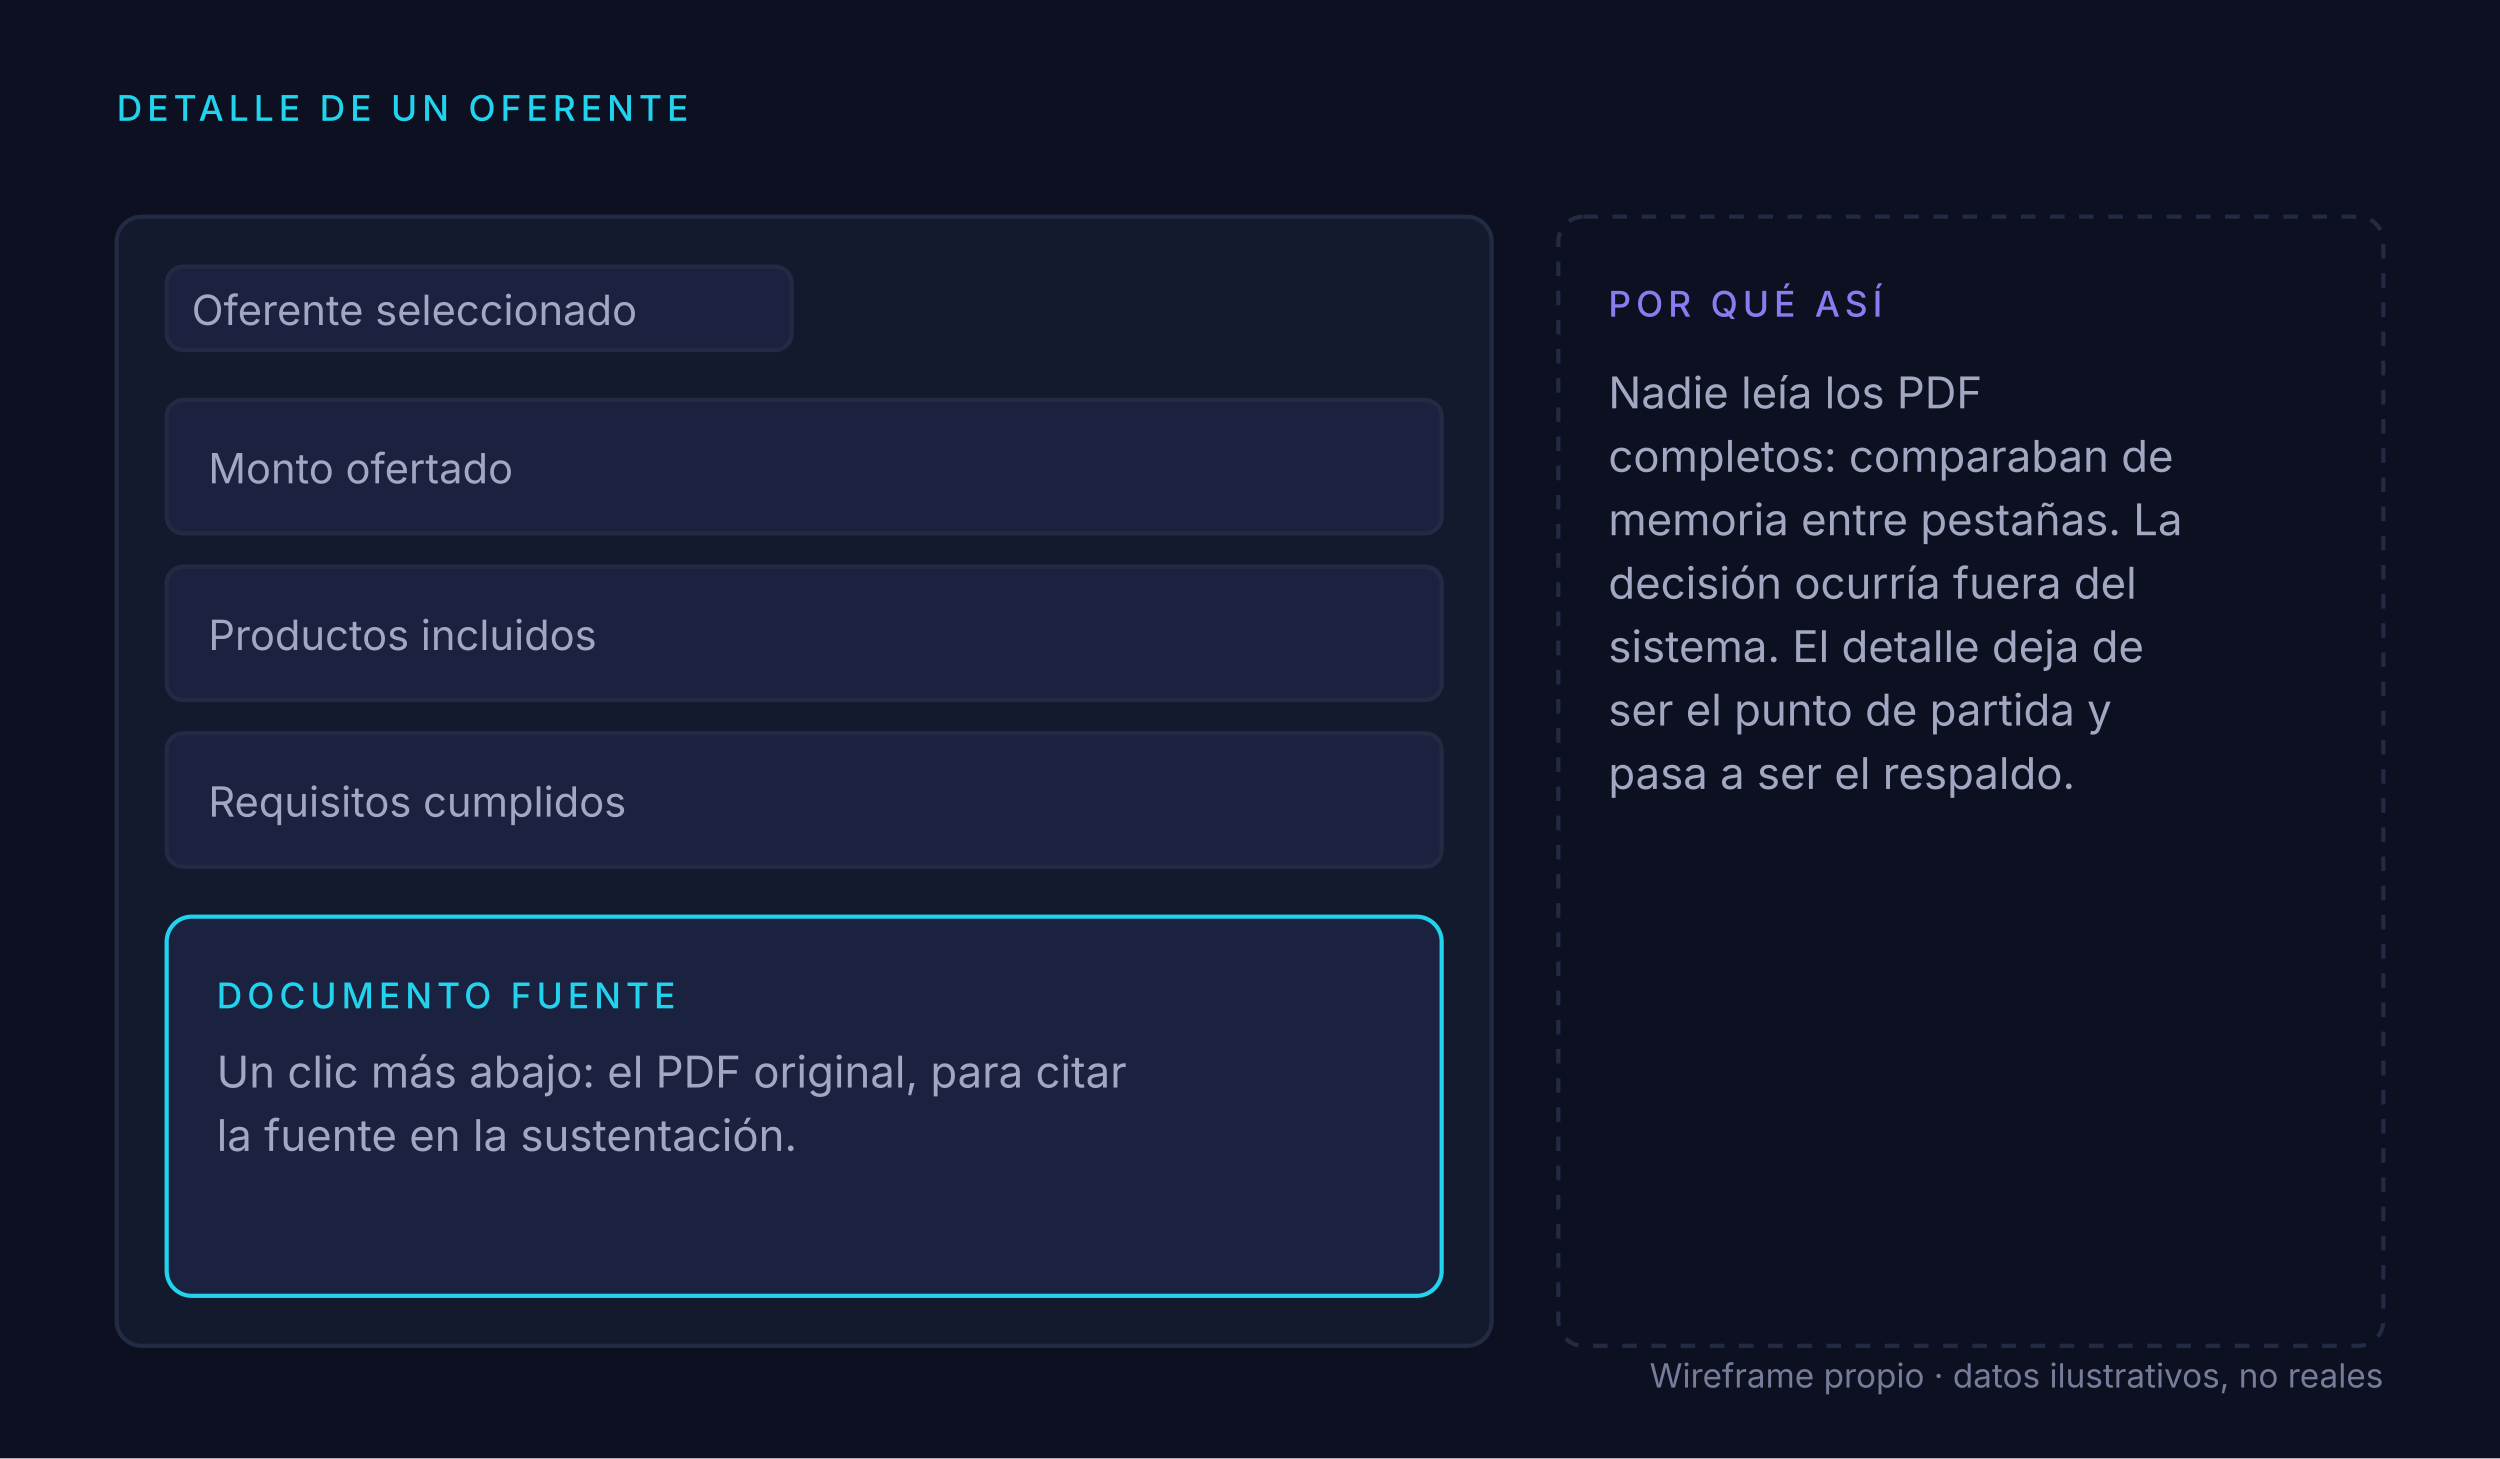
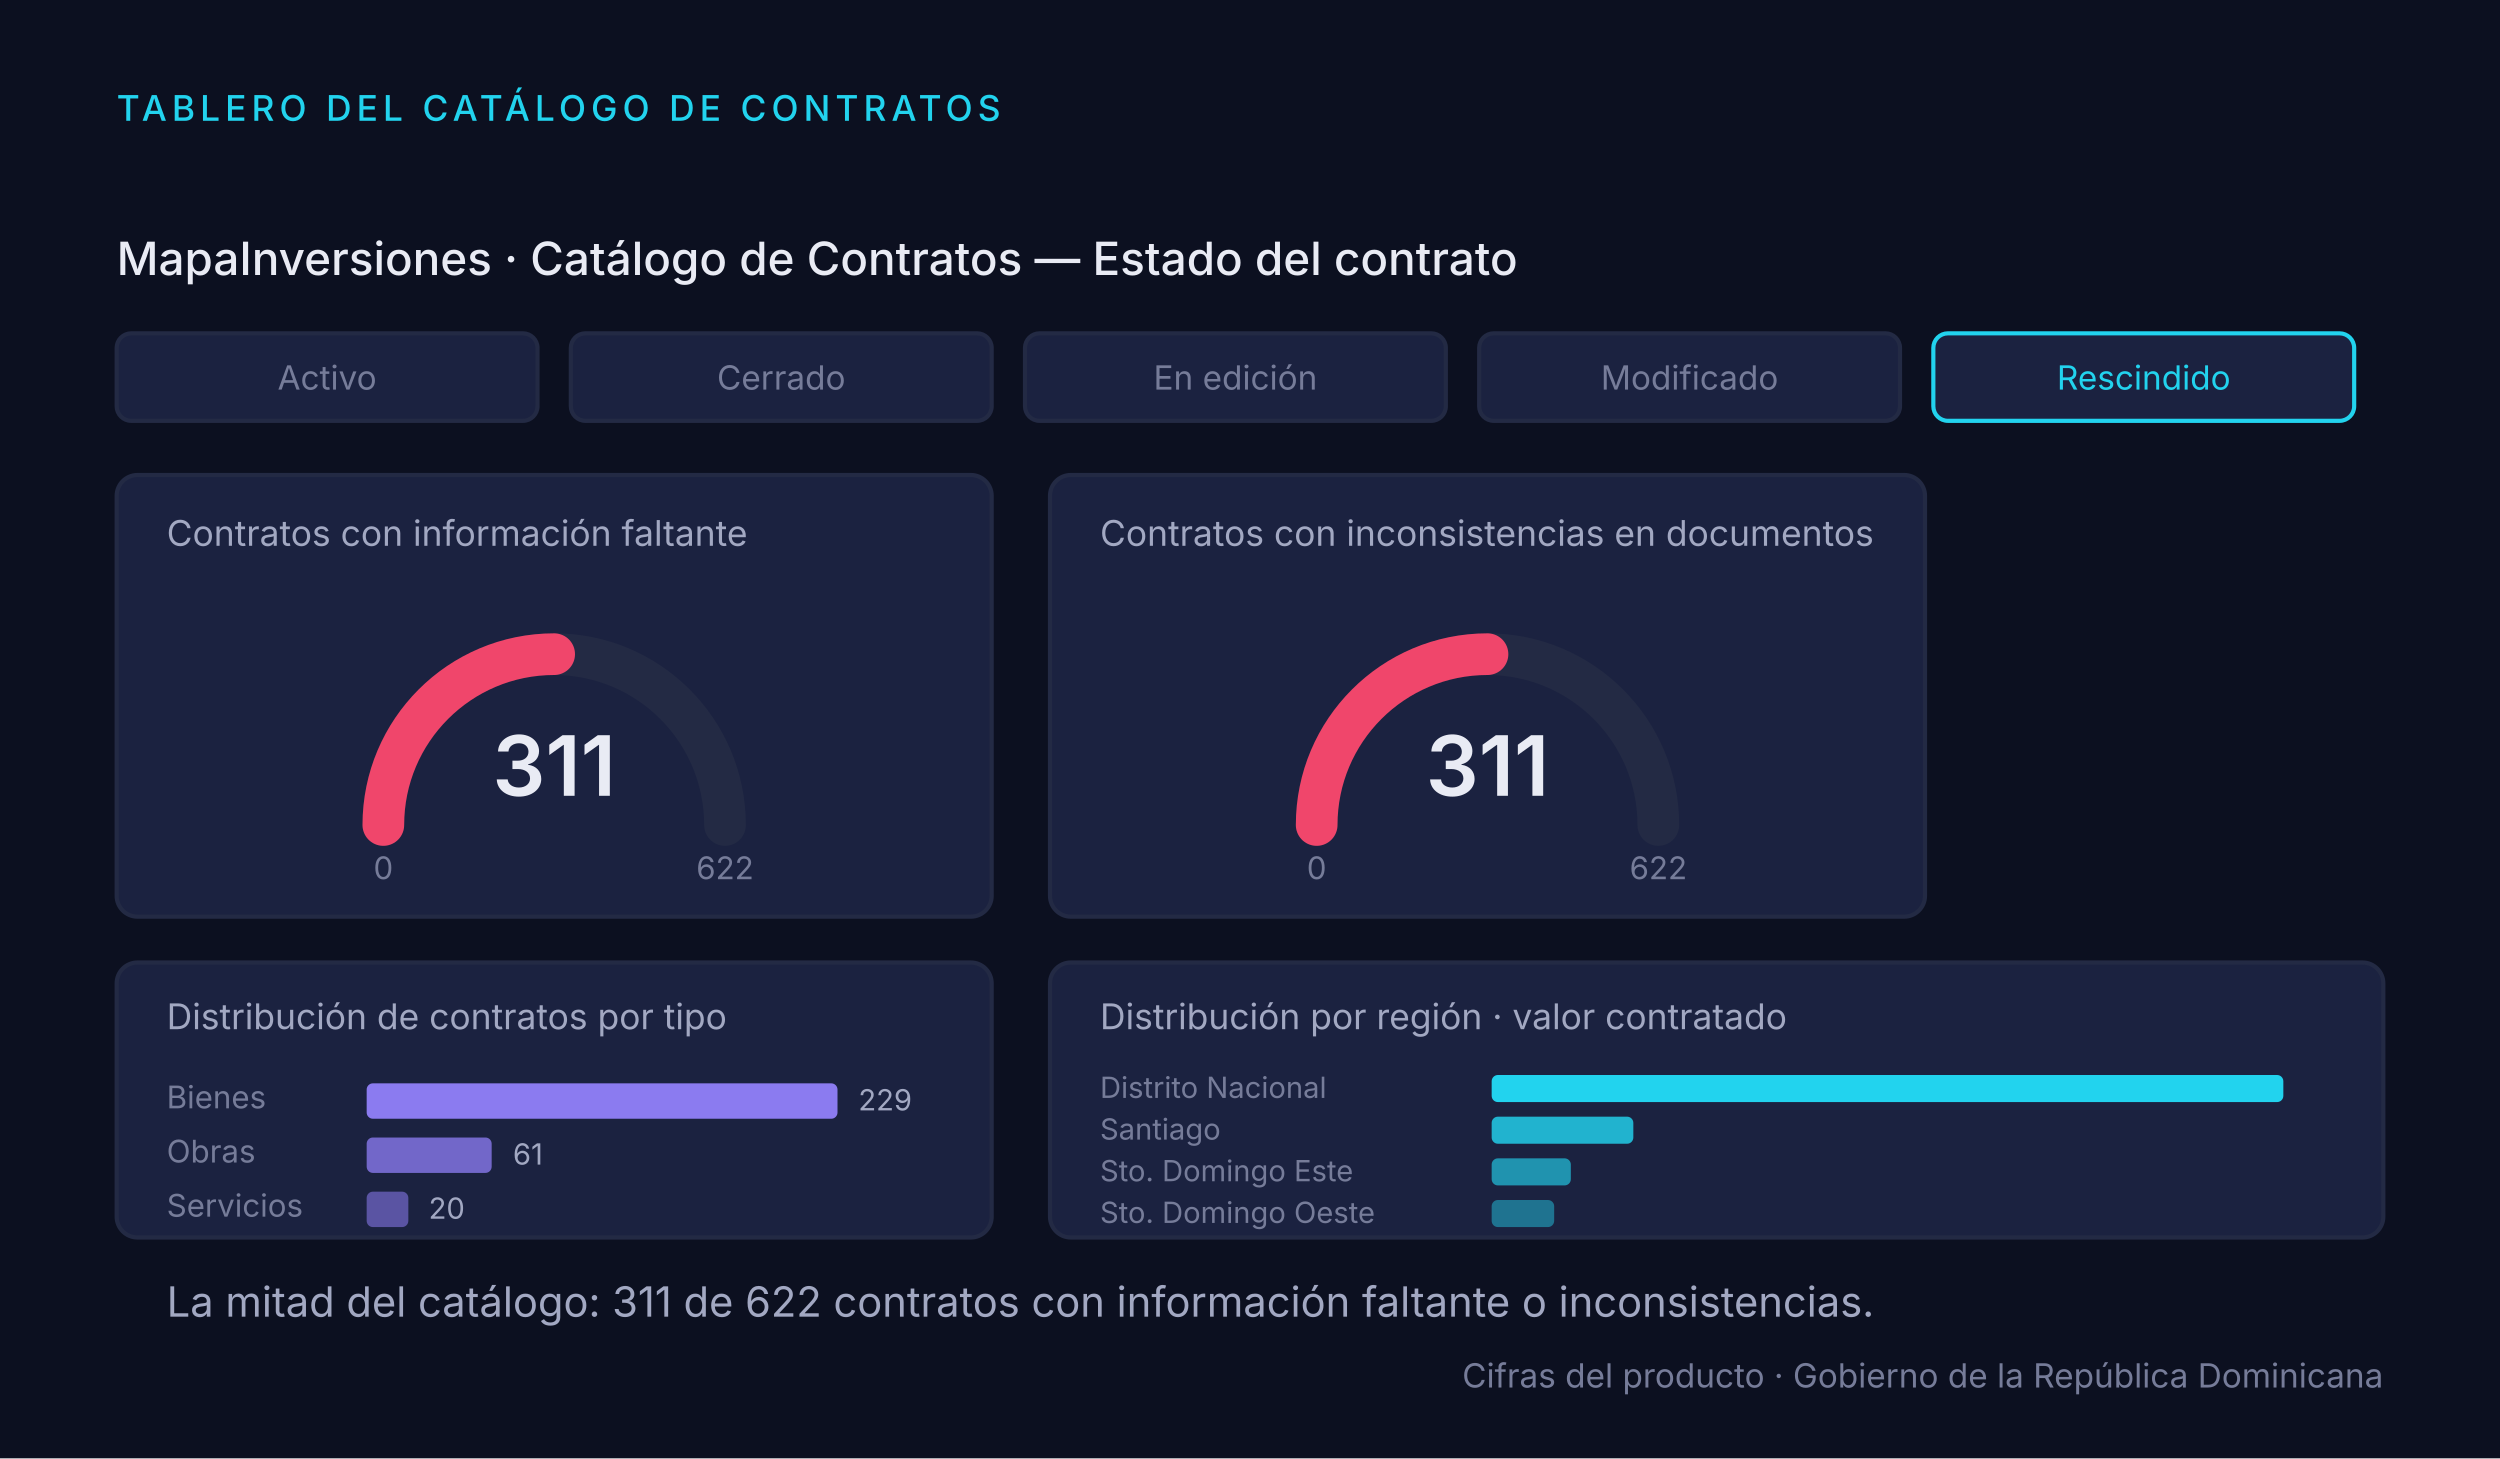
- <svg xmlns="http://www.w3.org/2000/svg" viewBox="0 0 1200 700" width="1200" height="700" role="img" aria-label="Detalle de un oferente">
-   <defs>
-     <marker id="ah" viewBox="0 0 10 10" refX="9" refY="5" markerWidth="7" markerHeight="7" orient="auto-start-reverse">
-       <path d="M0 0 L10 5 L0 10 z" fill="#22D3EE" />
-     </marker>
-   </defs>
+ <svg xmlns="http://www.w3.org/2000/svg" viewBox="0 0 1200 700" width="1200" height="700" role="img" aria-label="Tablero del catálogo de contratos">
  <rect width="1200" height="700" fill="#0C1020" />
-   <text x="56" y="58" fill="#22D3EE" font-size="17" font-weight="500" font-family="Inter, system-ui, sans-serif" letter-spacing="2.4">DETALLE DE UN OFERENTE</text>
-   <rect x="56" y="104" width="660" height="542" rx="12" fill="#141A2E" stroke="#232A44" stroke-width="2" />
-   <rect x="80" y="128" width="300" height="40" rx="8" fill="#1B2240" stroke="#232A44" stroke-width="2" />
-   <text x="92" y="156" fill="#A2A8C2" font-size="20" font-weight="400" font-family="Inter, system-ui, sans-serif">Oferente seleccionado</text>
-   <rect x="80" y="192" width="612" height="64" rx="8" fill="#1B2240" stroke="#232A44" stroke-width="2" />
-   <text x="100" y="232" fill="#A2A8C2" font-size="20" font-weight="400" font-family="Inter, system-ui, sans-serif">Monto ofertado</text>
-   <rect x="80" y="272" width="612" height="64" rx="8" fill="#1B2240" stroke="#232A44" stroke-width="2" />
-   <text x="100" y="312" fill="#A2A8C2" font-size="20" font-weight="400" font-family="Inter, system-ui, sans-serif">Productos incluidos</text>
-   <rect x="80" y="352" width="612" height="64" rx="8" fill="#1B2240" stroke="#232A44" stroke-width="2" />
-   <text x="100" y="392" fill="#A2A8C2" font-size="20" font-weight="400" font-family="Inter, system-ui, sans-serif">Requisitos cumplidos</text>
-   <rect x="80" y="440" width="612" height="182" rx="12" fill="#1B2240" stroke="#22D3EE" stroke-width="2" />
-   <text x="104" y="484" fill="#22D3EE" font-size="17" font-weight="500" font-family="Inter, system-ui, sans-serif" letter-spacing="2.4">DOCUMENTO FUENTE</text>
-   <text x="104" y="522" fill="#A2A8C2" font-size="21" font-weight="400" font-family="Inter, system-ui, sans-serif">Un clic más abajo: el PDF original, para citar</text>
-   <text x="104" y="552.45" fill="#A2A8C2" font-size="21" font-weight="400" font-family="Inter, system-ui, sans-serif">la fuente en la sustentación.</text>
-   <rect x="748" y="104" width="396" height="542" rx="12" fill="none" stroke="#232A44" stroke-width="2" stroke-dasharray="7 7" />
-   <text x="772" y="152" fill="#8B7BF0" font-size="17" font-weight="500" font-family="Inter, system-ui, sans-serif" letter-spacing="2.4">POR QUÉ ASÍ</text>
-   <text x="772" y="196" fill="#A2A8C2" font-size="21" font-weight="400" font-family="Inter, system-ui, sans-serif">Nadie leía los PDF</text>
-   <text x="772" y="226.45" fill="#A2A8C2" font-size="21" font-weight="400" font-family="Inter, system-ui, sans-serif">completos: comparaban de</text>
-   <text x="772" y="256.9" fill="#A2A8C2" font-size="21" font-weight="400" font-family="Inter, system-ui, sans-serif">memoria entre pestañas. La</text>
-   <text x="772" y="287.35" fill="#A2A8C2" font-size="21" font-weight="400" font-family="Inter, system-ui, sans-serif">decisión ocurría fuera del</text>
-   <text x="772" y="317.8" fill="#A2A8C2" font-size="21" font-weight="400" font-family="Inter, system-ui, sans-serif">sistema. El detalle deja de</text>
-   <text x="772" y="348.25" fill="#A2A8C2" font-size="21" font-weight="400" font-family="Inter, system-ui, sans-serif">ser el punto de partida y</text>
-   <text x="772" y="378.7" fill="#A2A8C2" font-size="21" font-weight="400" font-family="Inter, system-ui, sans-serif">pasa a ser el respaldo.</text>
-   <text x="1144" y="666" fill="#767C99" font-size="16" font-weight="400" font-family="Inter, system-ui, sans-serif" text-anchor="end">Wireframe propio · datos ilustrativos, no reales</text>
+   <text x="56" y="58" fill="#22D3EE" font-size="17" font-weight="500" font-family="Inter, system-ui, sans-serif" letter-spacing="2.4">TABLERO DEL CATÁLOGO DE CONTRATOS</text>
+   <text x="56" y="132" fill="#E9EBF4" font-size="22" font-weight="500" font-family="Inter, system-ui, sans-serif">MapaInversiones · Catálogo de Contratos — Estado del contrato</text>
+   <rect x="56" y="160" width="202" height="42" rx="7" fill="#1B2240" stroke="#232A44" stroke-width="2" />
+   <text x="157" y="187" fill="#767C99" font-size="16" font-weight="400" font-family="Inter, system-ui, sans-serif" text-anchor="middle">Activo</text>
+   <rect x="274" y="160" width="202" height="42" rx="7" fill="#1B2240" stroke="#232A44" stroke-width="2" />
+   <text x="375" y="187" fill="#767C99" font-size="16" font-weight="400" font-family="Inter, system-ui, sans-serif" text-anchor="middle">Cerrado</text>
+   <rect x="492" y="160" width="202" height="42" rx="7" fill="#1B2240" stroke="#232A44" stroke-width="2" />
+   <text x="593" y="187" fill="#767C99" font-size="16" font-weight="400" font-family="Inter, system-ui, sans-serif" text-anchor="middle">En edición</text>
+   <rect x="710" y="160" width="202" height="42" rx="7" fill="#1B2240" stroke="#232A44" stroke-width="2" />
+   <text x="811" y="187" fill="#767C99" font-size="16" font-weight="400" font-family="Inter, system-ui, sans-serif" text-anchor="middle">Modificado</text>
+   <rect x="928" y="160" width="202" height="42" rx="7" fill="#1B2240" stroke="#22D3EE" stroke-width="2" />
+   <text x="1029" y="187" fill="#22D3EE" font-size="16" font-weight="400" font-family="Inter, system-ui, sans-serif" text-anchor="middle">Rescindido</text>
+   <rect x="56" y="228" width="420" height="212" rx="10" fill="#1B2240" stroke="#232A44" stroke-width="2" />
+   <text x="80" y="262" fill="#A2A8C2" font-size="17" font-weight="400" font-family="Inter, system-ui, sans-serif">Contratos con información faltante</text>
+   <path d="M 184 396 A 82 82 0 0 1 348 396" fill="none" stroke="#232A44" stroke-width="20" stroke-linecap="round" />
+   <path d="M 184 396 A 82 82 0 0 1 266.0 314.0" fill="none" stroke="#f0466b" stroke-width="20" stroke-linecap="round" />
+   <text x="266" y="382" fill="#E9EBF4" font-size="40" font-weight="600" font-family="Inter, system-ui, sans-serif" text-anchor="middle">311</text>
+   <text x="184" y="422" fill="#767C99" font-size="15" font-weight="400" font-family="Inter, system-ui, sans-serif" text-anchor="middle">0</text>
+   <text x="348" y="422" fill="#767C99" font-size="15" font-weight="400" font-family="Inter, system-ui, sans-serif" text-anchor="middle">622</text>
+   <rect x="504" y="228" width="420" height="212" rx="10" fill="#1B2240" stroke="#232A44" stroke-width="2" />
+   <text x="528" y="262" fill="#A2A8C2" font-size="17" font-weight="400" font-family="Inter, system-ui, sans-serif">Contratos con inconsistencias en documentos</text>
+   <path d="M 632 396 A 82 82 0 0 1 796 396" fill="none" stroke="#232A44" stroke-width="20" stroke-linecap="round" />
+   <path d="M 632 396 A 82 82 0 0 1 714.0 314.0" fill="none" stroke="#f0466b" stroke-width="20" stroke-linecap="round" />
+   <text x="714" y="382" fill="#E9EBF4" font-size="40" font-weight="600" font-family="Inter, system-ui, sans-serif" text-anchor="middle">311</text>
+   <text x="632" y="422" fill="#767C99" font-size="15" font-weight="400" font-family="Inter, system-ui, sans-serif" text-anchor="middle">0</text>
+   <text x="796" y="422" fill="#767C99" font-size="15" font-weight="400" font-family="Inter, system-ui, sans-serif" text-anchor="middle">622</text>
+   <rect x="56" y="462" width="420" height="132" rx="10" fill="#1B2240" stroke="#232A44" stroke-width="2" />
+   <text x="80" y="494" fill="#A2A8C2" font-size="17" font-weight="400" font-family="Inter, system-ui, sans-serif">Distribución de contratos por tipo</text>
+   <text x="80" y="532" fill="#767C99" font-size="15" font-weight="400" font-family="Inter, system-ui, sans-serif">Bienes</text>
+   <rect x="176" y="520" width="226" height="17" rx="3" fill="#8B7BF0" opacity="1" />
+   <text x="412" y="533" fill="#A2A8C2" font-size="14" font-weight="400" font-family="Inter, system-ui, sans-serif">229</text>
+   <text x="80" y="558" fill="#767C99" font-size="15" font-weight="400" font-family="Inter, system-ui, sans-serif">Obras</text>
+   <rect x="176" y="546" width="60" height="17" rx="3" fill="#8B7BF0" opacity="0.78" />
+   <text x="246.201" y="559" fill="#A2A8C2" font-size="14" font-weight="400" font-family="Inter, system-ui, sans-serif">61</text>
+   <text x="80" y="584" fill="#767C99" font-size="15" font-weight="400" font-family="Inter, system-ui, sans-serif">Servicios</text>
+   <rect x="176" y="572" width="20" height="17" rx="3" fill="#8B7BF0" opacity="0.56" />
+   <text x="205.738" y="585" fill="#A2A8C2" font-size="14" font-weight="400" font-family="Inter, system-ui, sans-serif">20</text>
+   <rect x="504" y="462" width="640" height="132" rx="10" fill="#1B2240" stroke="#232A44" stroke-width="2" />
+   <text x="528" y="494" fill="#A2A8C2" font-size="17" font-weight="400" font-family="Inter, system-ui, sans-serif">Distribución por región · valor contratado</text>
+   <text x="528" y="527" fill="#767C99" font-size="14" font-weight="400" font-family="Inter, system-ui, sans-serif">Distrito Nacional</text>
+   <rect x="716" y="516" width="380" height="13" rx="3" fill="#22D3EE" opacity="1" />
+   <text x="528" y="547" fill="#767C99" font-size="14" font-weight="400" font-family="Inter, system-ui, sans-serif">Santiago</text>
+   <rect x="716" y="536" width="68" height="13" rx="3" fill="#22D3EE" opacity="0.82" />
+   <text x="528" y="567" fill="#767C99" font-size="14" font-weight="400" font-family="Inter, system-ui, sans-serif">Sto. Domingo Este</text>
+   <rect x="716" y="556" width="38" height="13" rx="3" fill="#22D3EE" opacity="0.64" />
+   <text x="528" y="587" fill="#767C99" font-size="14" font-weight="400" font-family="Inter, system-ui, sans-serif">Sto. Domingo Oeste</text>
+   <rect x="716" y="576" width="30" height="13" rx="3" fill="#22D3EE" opacity="0.46" />
+   <text x="80" y="632" fill="#A2A8C2" font-size="20" font-weight="400" font-family="Inter, system-ui, sans-serif">La mitad del catálogo: 311 de 622 contratos con información faltante o inconsistencias.</text>
+   <text x="1144" y="666" fill="#767C99" font-size="16" font-weight="400" font-family="Inter, system-ui, sans-serif" text-anchor="end">Cifras del producto · Gobierno de la República Dominicana</text>
</svg>
